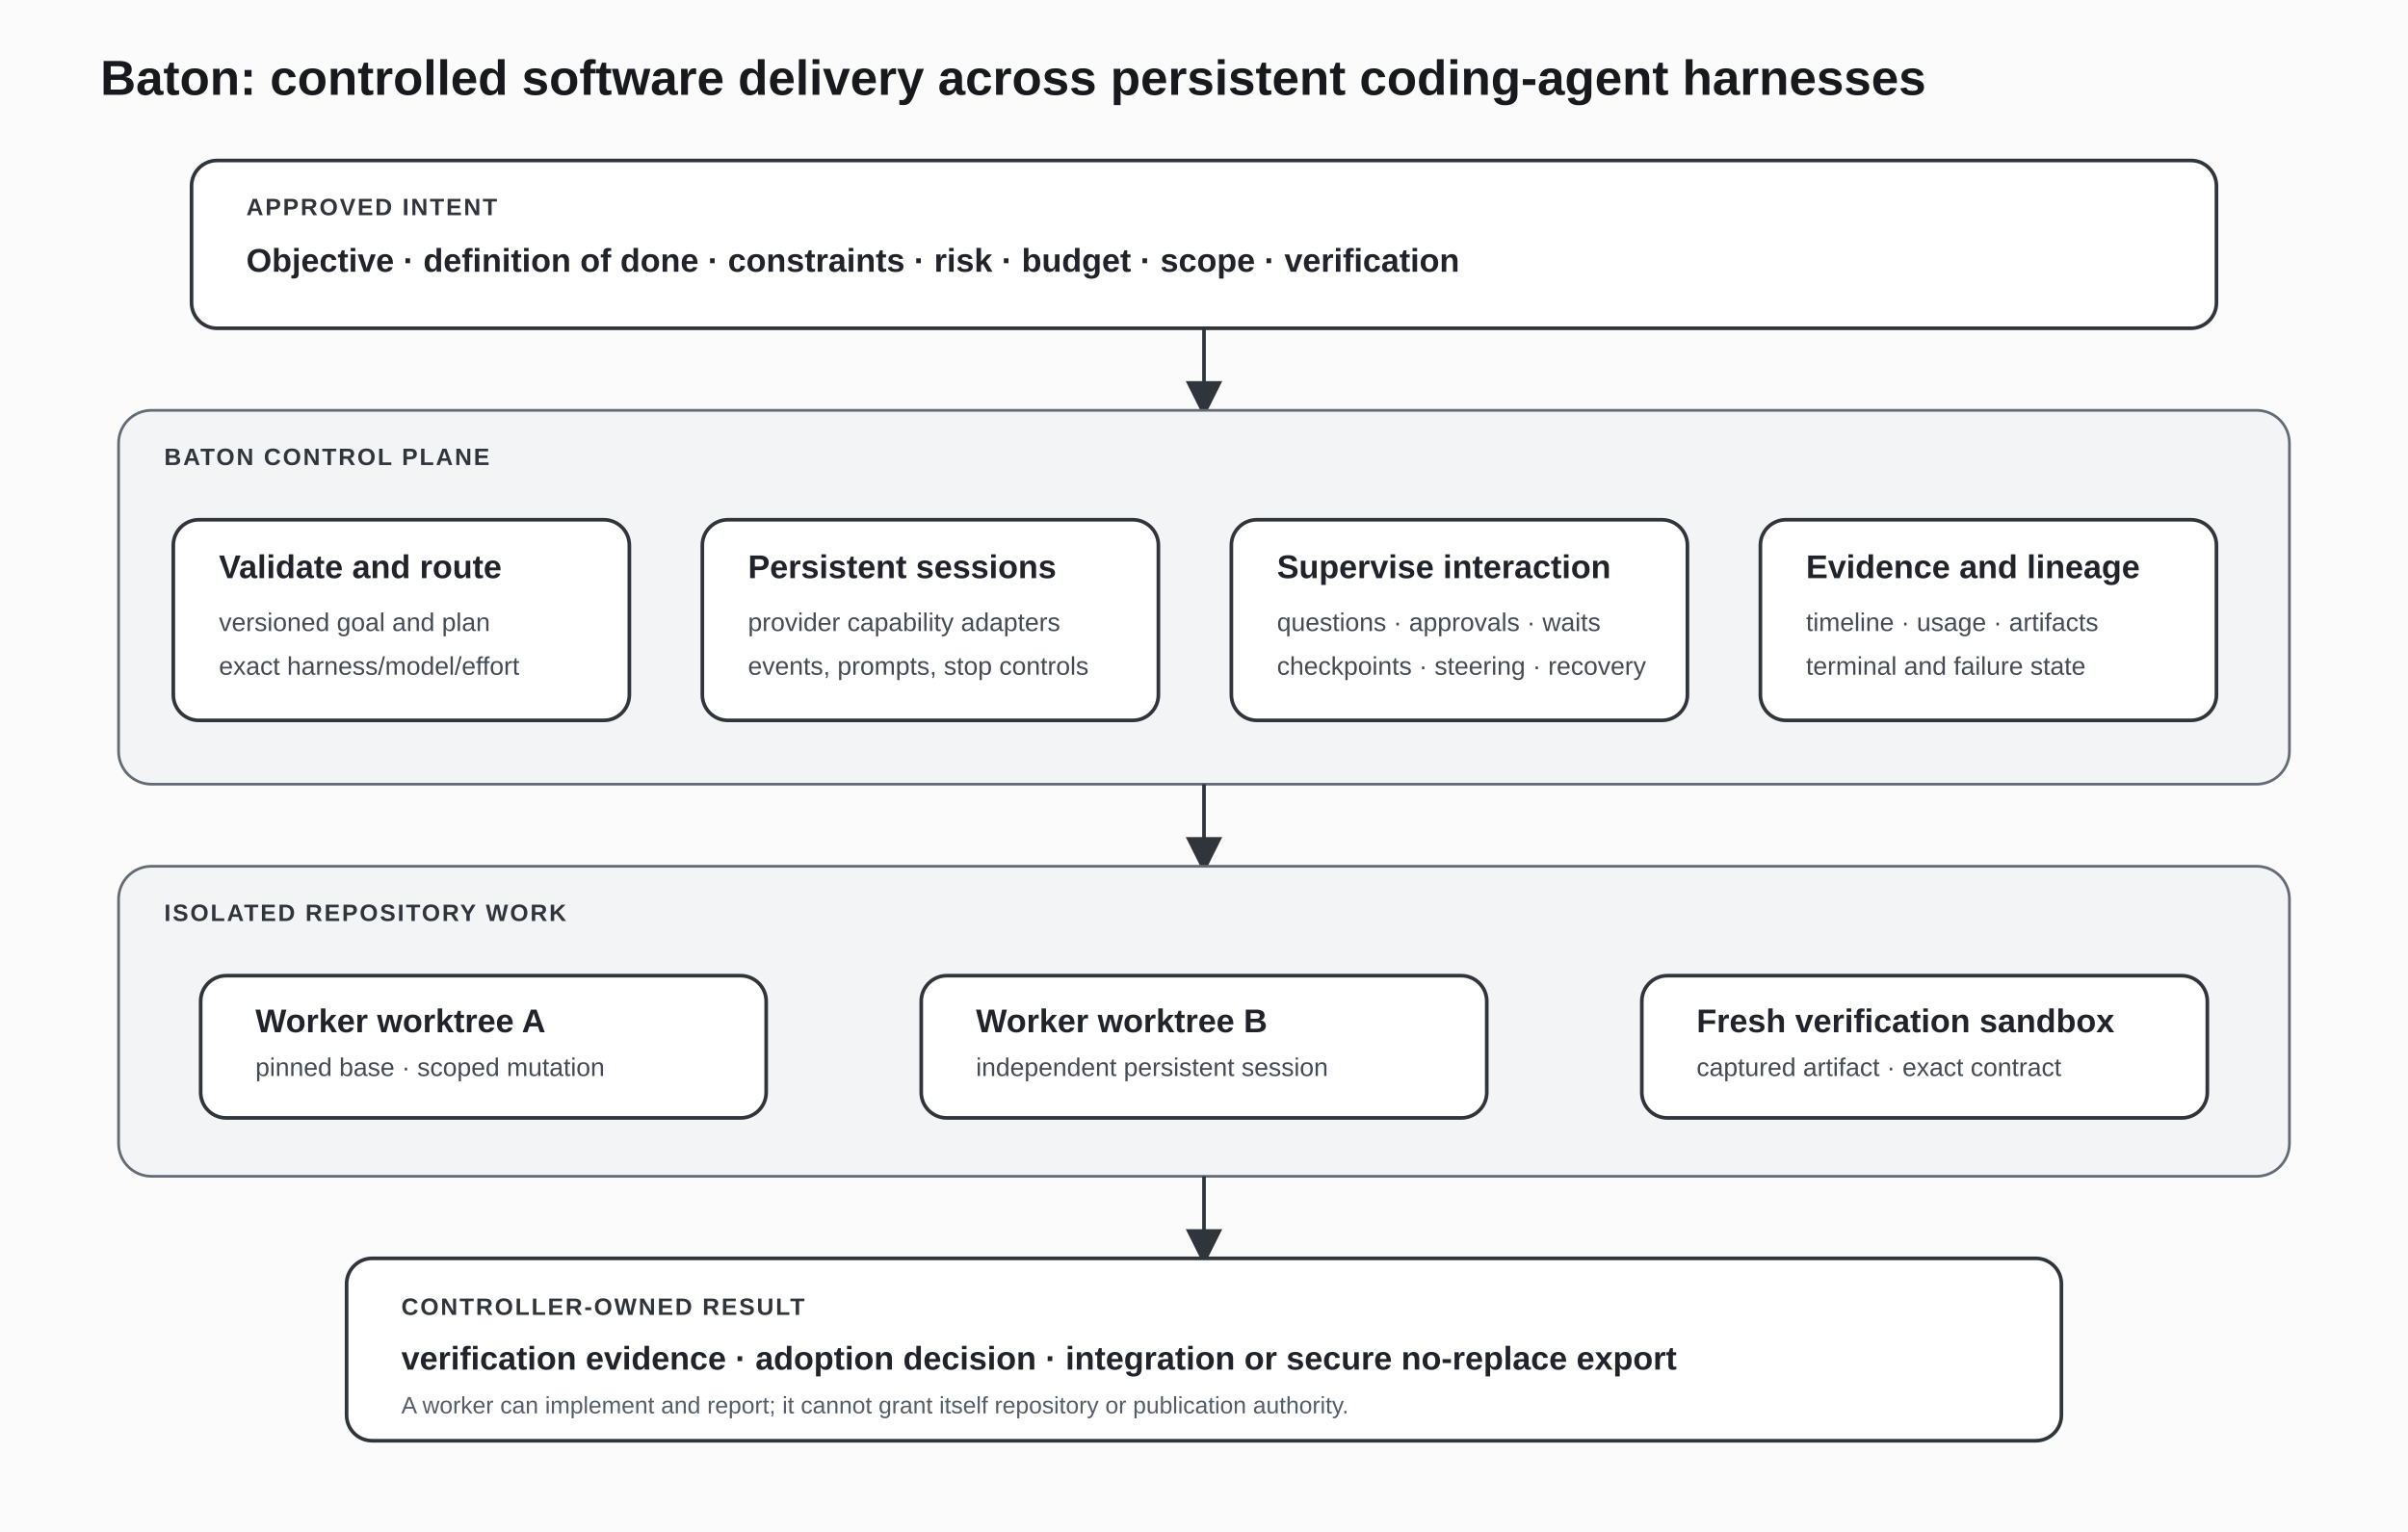
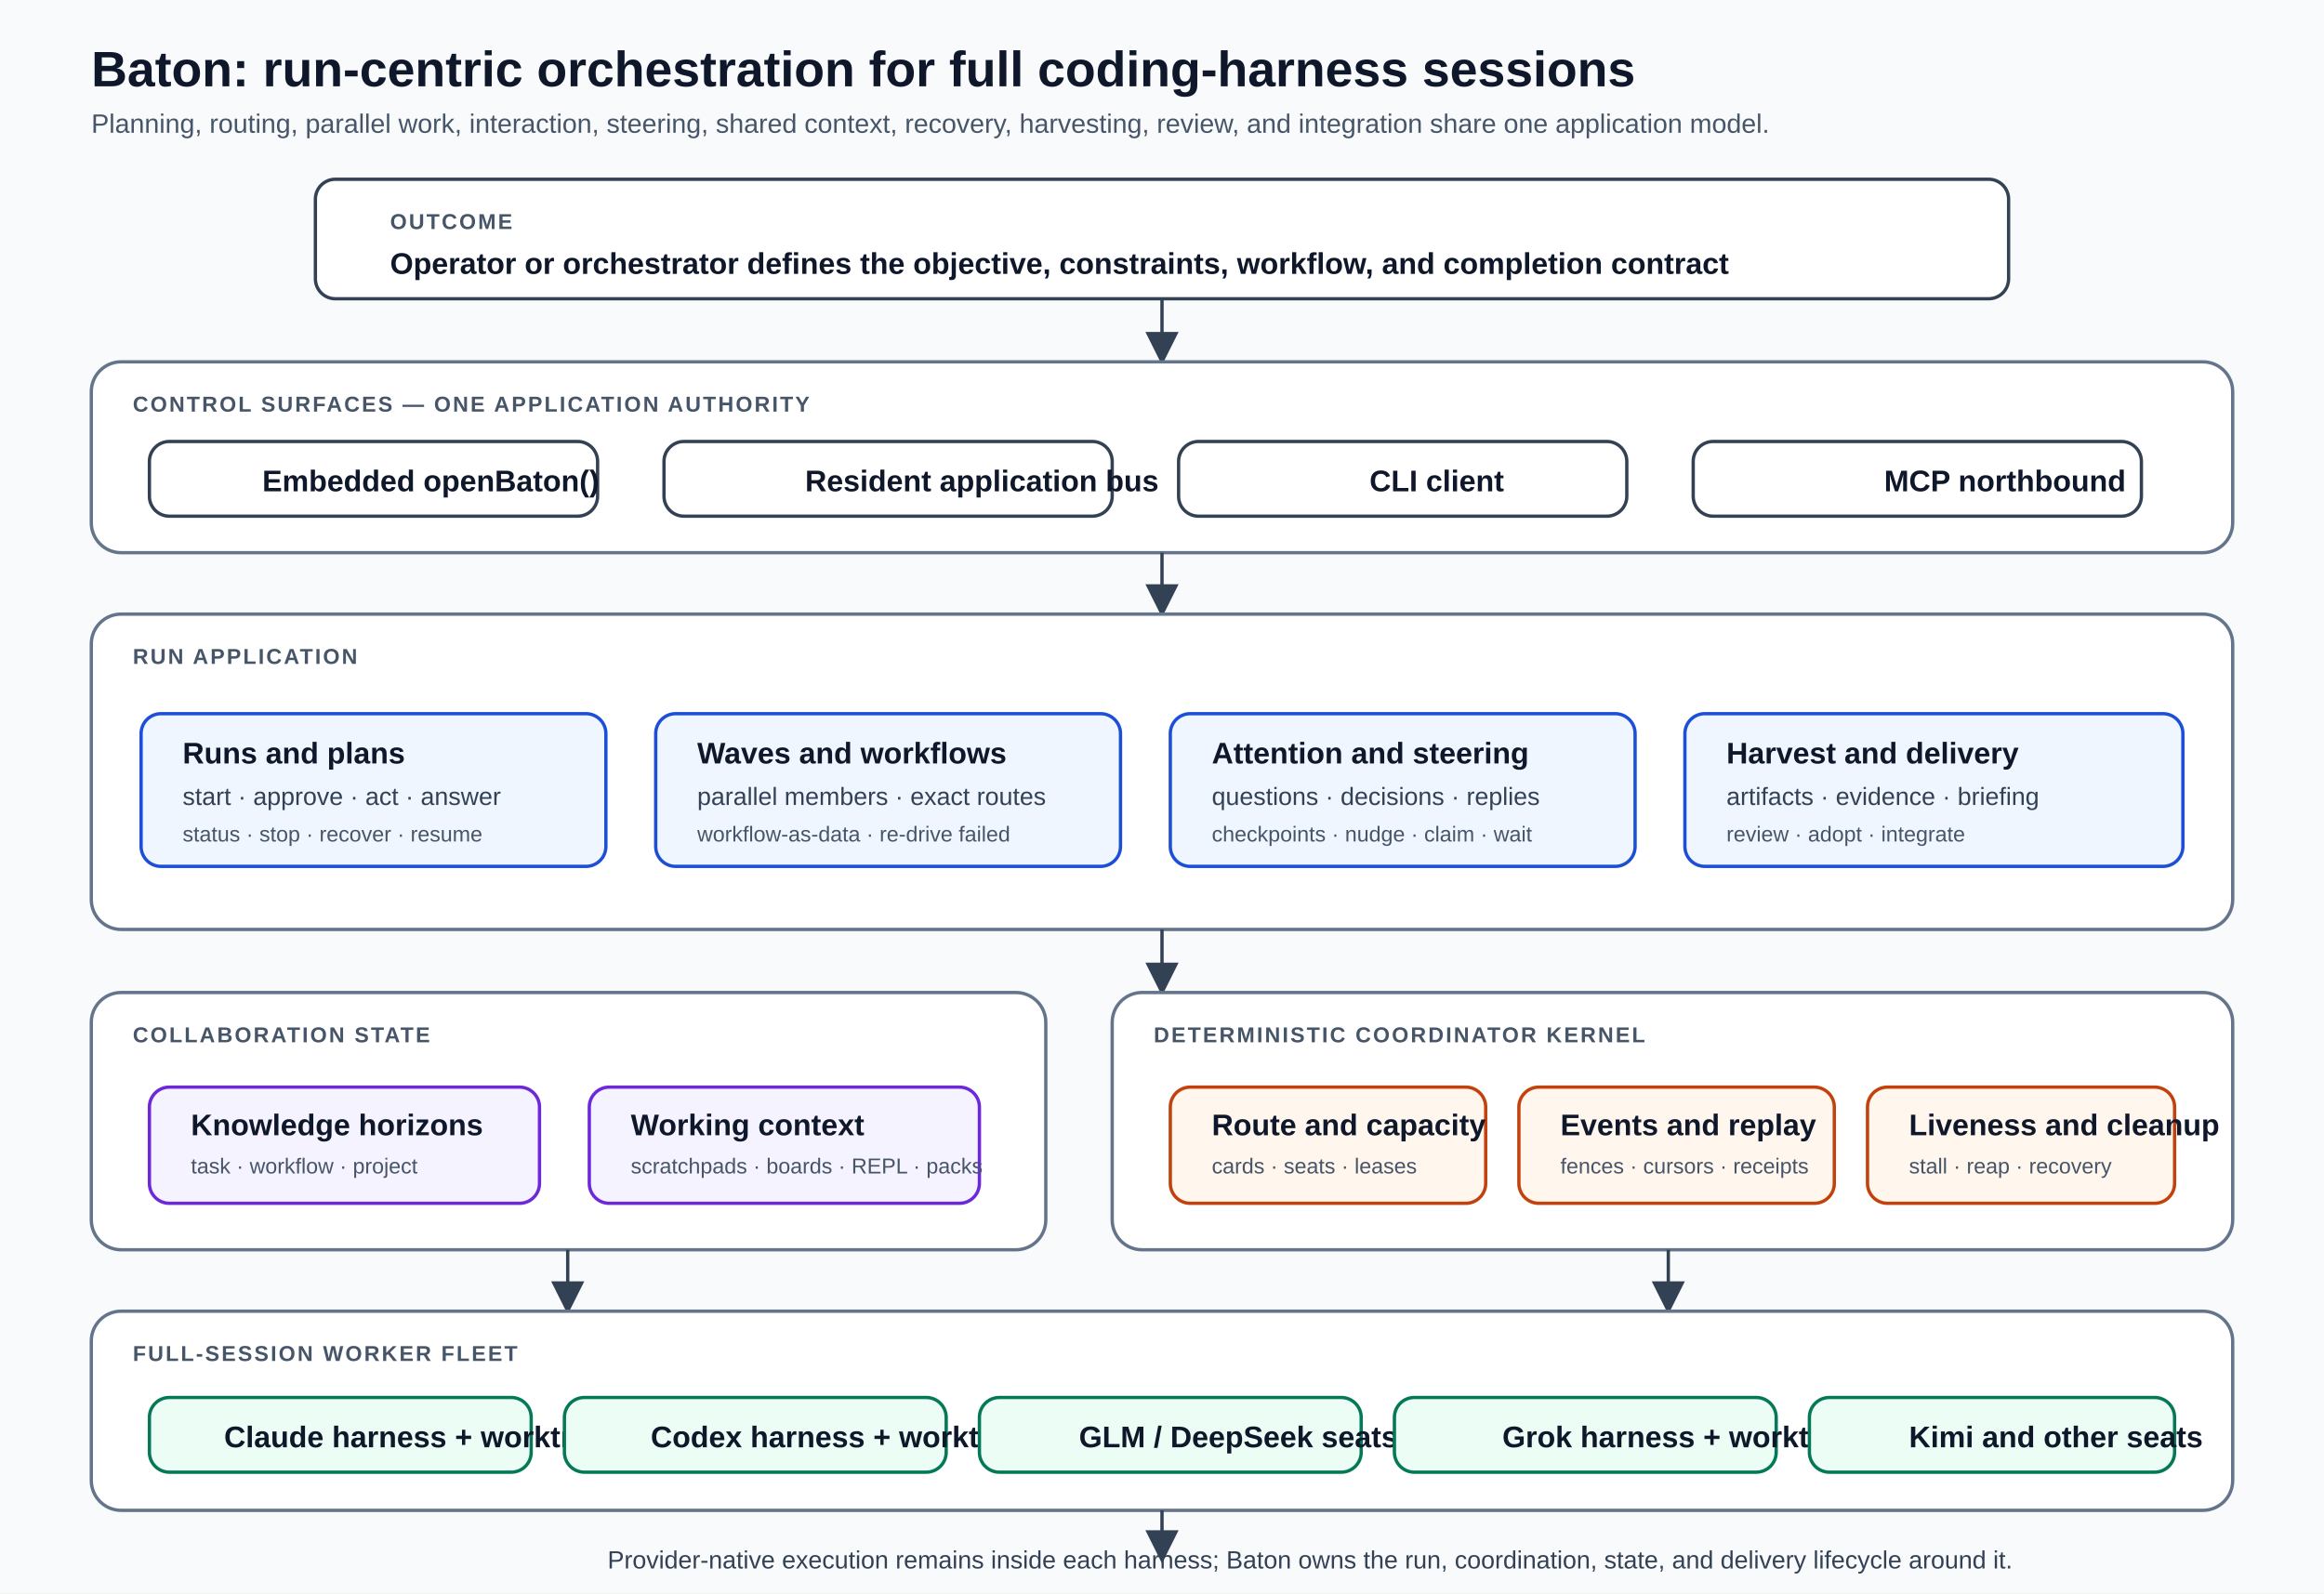
- <svg xmlns="http://www.w3.org/2000/svg" width="1320" height="840" viewBox="0 0 1320 840" role="img" aria-labelledby="title desc">
+ <svg xmlns="http://www.w3.org/2000/svg" width="1400" height="960" viewBox="0 0 1400 960" role="img" aria-labelledby="title desc">
  <defs>
-     <marker id="arrow" markerWidth="10" markerHeight="10" refX="8" refY="5" orient="auto">
-       <path d="M0,0 L10,5 L0,10 Z" fill="#30343b" />
+     <marker id="arrow" markerWidth="10" markerHeight="10" refX="9" refY="5" orient="auto">
+       <path d="M0,0 L10,5 L0,10 Z" fill="#334155" />
    </marker>
    <style>
-       .bg{fill:#fbfbfc}.box{fill:#fff;stroke:#30343b;stroke-width:2;rx:14}.group{fill:#f3f4f6;stroke:#646b75;stroke-width:1.5;rx:18}
-       .title{font:700 27px Arial,sans-serif;fill:#17191d}.label{font:700 13px Arial,sans-serif;fill:#30343b;letter-spacing:1px}.head{font:700 18px Arial,sans-serif;fill:#20242a}.body{font:14px Arial,sans-serif;fill:#454b55}.small{font:13px Arial,sans-serif;fill:#555d68}.arrow{stroke:#30343b;stroke-width:2;fill:none;marker-end:url(#arrow)}
+       .bg{fill:#f8fafc}.group{fill:#ffffff;stroke:#64748b;stroke-width:2;rx:18}.box{fill:#ffffff;stroke:#334155;stroke-width:2;rx:12}.app{fill:#eff6ff;stroke:#1d4ed8;stroke-width:2;rx:12}.collab{fill:#f5f3ff;stroke:#6d28d9;stroke-width:2;rx:12}.kernel{fill:#fff7ed;stroke:#c2410c;stroke-width:2;rx:12}.worker{fill:#ecfdf5;stroke:#047857;stroke-width:2;rx:12}.result{fill:#ecfeff;stroke:#0f766e;stroke-width:2;rx:12}.title{font:700 30px Arial,sans-serif;fill:#0f172a}.subtitle{font:16px Arial,sans-serif;fill:#475569}.label{font:700 13px Arial,sans-serif;fill:#475569;letter-spacing:1.2px}.head{font:700 18px Arial,sans-serif;fill:#0f172a}.body{font:15px Arial,sans-serif;fill:#334155}.small{font:13px Arial,sans-serif;fill:#475569}.arrow{stroke:#334155;stroke-width:2;fill:none;marker-end:url(#arrow)}.bi{stroke:#334155;stroke-width:2;fill:none;marker-start:url(#arrow);marker-end:url(#arrow)}
    </style>
  </defs>
-   <rect class="bg" width="1320" height="840" />
-   <text x="55" y="52" class="title">Baton: controlled software delivery across persistent coding-agent harnesses</text>
-   <rect class="box" x="105" y="88" width="1110" height="92" />
-   <text x="135" y="118" class="label">APPROVED INTENT</text>
-   <text x="135" y="149" class="head">Objective · definition of done · constraints · risk · budget · scope · verification</text>
-   <path class="arrow" d="M660 180 L660 225" />
-   <rect class="group" x="65" y="225" width="1190" height="205" />
-   <text x="90" y="255" class="label">BATON CONTROL PLANE</text>
-   <rect class="box" x="95" y="285" width="250" height="110" />
-   <text x="120" y="317" class="head">Validate and route</text>
-   <text x="120" y="346" class="body">versioned goal and plan</text>
-   <text x="120" y="370" class="body">exact harness/model/effort</text>
-   <rect class="box" x="385" y="285" width="250" height="110" />
-   <text x="410" y="317" class="head">Persistent sessions</text>
-   <text x="410" y="346" class="body">provider capability adapters</text>
-   <text x="410" y="370" class="body">events, prompts, stop controls</text>
-   <rect class="box" x="675" y="285" width="250" height="110" />
-   <text x="700" y="317" class="head">Supervise interaction</text>
-   <text x="700" y="346" class="body">questions · approvals · waits</text>
-   <text x="700" y="370" class="body">checkpoints · steering · recovery</text>
-   <rect class="box" x="965" y="285" width="250" height="110" />
-   <text x="990" y="317" class="head">Evidence and lineage</text>
-   <text x="990" y="346" class="body">timeline · usage · artifacts</text>
-   <text x="990" y="370" class="body">terminal and failure state</text>
-   <path class="arrow" d="M660 430 L660 475" />
-   <rect class="group" x="65" y="475" width="1190" height="170" />
-   <text x="90" y="505" class="label">ISOLATED REPOSITORY WORK</text>
-   <rect class="box" x="110" y="535" width="310" height="78" />
-   <text x="140" y="566" class="head">Worker worktree A</text>
-   <text x="140" y="590" class="body">pinned base · scoped mutation</text>
-   <rect class="box" x="505" y="535" width="310" height="78" />
-   <text x="535" y="566" class="head">Worker worktree B</text>
-   <text x="535" y="590" class="body">independent persistent session</text>
-   <rect class="box" x="900" y="535" width="310" height="78" />
-   <text x="930" y="566" class="head">Fresh verification sandbox</text>
-   <text x="930" y="590" class="body">captured artifact · exact contract</text>
-   <path class="arrow" d="M660 645 L660 690" />
-   <rect class="box" x="190" y="690" width="940" height="100" />
-   <text x="220" y="721" class="label">CONTROLLER-OWNED RESULT</text>
-   <text x="220" y="751" class="head">verification evidence · adoption decision · integration or secure no-replace export</text>
-   <text x="220" y="775" class="small">A worker can implement and report; it cannot grant itself repository or publication authority.</text>
+   <rect class="bg" width="1400" height="960" />
+   <text x="55" y="52" class="title">Baton: run-centric orchestration for full coding-harness sessions</text>
+   <text x="55" y="80" class="subtitle">Planning, routing, parallel work, interaction, steering, shared context, recovery, harvesting, review, and integration share one application model.</text>
+   <rect class="box" x="190" y="108" width="1020" height="72" />
+   <text x="235" y="138" class="label">OUTCOME</text>
+   <text x="235" y="165" class="head">Operator or orchestrator defines the objective, constraints, workflow, and completion contract</text>
+   <path class="arrow" d="M700 180 L700 218" />
+   <rect class="group" x="55" y="218" width="1290" height="115" />
+   <text x="80" y="248" class="label">CONTROL SURFACES — ONE APPLICATION AUTHORITY</text>
+   <rect class="box" x="90" y="266" width="270" height="45" />
+   <text x="158" y="296" class="head">Embedded openBaton()</text>
+   <rect class="box" x="400" y="266" width="270" height="45" />
+   <text x="485" y="296" class="head">Resident application bus</text>
+   <rect class="box" x="710" y="266" width="270" height="45" />
+   <text x="825" y="296" class="head">CLI client</text>
+   <rect class="box" x="1020" y="266" width="270" height="45" />
+   <text x="1135" y="296" class="head">MCP northbound</text>
+   <path class="arrow" d="M700 333 L700 370" />
+   <rect class="group" x="55" y="370" width="1290" height="190" />
+   <text x="80" y="400" class="label">RUN APPLICATION</text>
+   <rect class="app" x="85" y="430" width="280" height="92" />
+   <text x="110" y="460" class="head">Runs and plans</text>
+   <text x="110" y="485" class="body">start · approve · act · answer</text>
+   <text x="110" y="507" class="small">status · stop · recover · resume</text>
+   <rect class="app" x="395" y="430" width="280" height="92" />
+   <text x="420" y="460" class="head">Waves and workflows</text>
+   <text x="420" y="485" class="body">parallel members · exact routes</text>
+   <text x="420" y="507" class="small">workflow-as-data · re-drive failed</text>
+   <rect class="app" x="705" y="430" width="280" height="92" />
+   <text x="730" y="460" class="head">Attention and steering</text>
+   <text x="730" y="485" class="body">questions · decisions · replies</text>
+   <text x="730" y="507" class="small">checkpoints · nudge · claim · wait</text>
+   <rect class="app" x="1015" y="430" width="300" height="92" />
+   <text x="1040" y="460" class="head">Harvest and delivery</text>
+   <text x="1040" y="485" class="body">artifacts · evidence · briefing</text>
+   <text x="1040" y="507" class="small">review · adopt · integrate</text>
+   <path class="arrow" d="M700 560 L700 598" />
+   <rect class="group" x="55" y="598" width="575" height="155" />
+   <text x="80" y="628" class="label">COLLABORATION STATE</text>
+   <rect class="collab" x="90" y="655" width="235" height="70" />
+   <text x="115" y="684" class="head">Knowledge horizons</text>
+   <text x="115" y="707" class="small">task · workflow · project</text>
+   <rect class="collab" x="355" y="655" width="235" height="70" />
+   <text x="380" y="684" class="head">Working context</text>
+   <text x="380" y="707" class="small">scratchpads · boards · REPL · packs</text>
+   <rect class="group" x="670" y="598" width="675" height="155" />
+   <text x="695" y="628" class="label">DETERMINISTIC COORDINATOR KERNEL</text>
+   <rect class="kernel" x="705" y="655" width="190" height="70" />
+   <text x="730" y="684" class="head">Route and capacity</text>
+   <text x="730" y="707" class="small">cards · seats · leases</text>
+   <rect class="kernel" x="915" y="655" width="190" height="70" />
+   <text x="940" y="684" class="head">Events and replay</text>
+   <text x="940" y="707" class="small">fences · cursors · receipts</text>
+   <rect class="kernel" x="1125" y="655" width="185" height="70" />
+   <text x="1150" y="684" class="head">Liveness and cleanup</text>
+   <text x="1150" y="707" class="small">stall · reap · recovery</text>
+   <path class="arrow" d="M1005 753 L1005 790" />
+   <path class="arrow" d="M342 753 L342 790" />
+   <rect class="group" x="55" y="790" width="1290" height="120" />
+   <text x="80" y="820" class="label">FULL-SESSION WORKER FLEET</text>
+   <rect class="worker" x="90" y="842" width="230" height="45" />
+   <text x="135" y="872" class="head">Claude harness + worktree</text>
+   <rect class="worker" x="340" y="842" width="230" height="45" />
+   <text x="392" y="872" class="head">Codex harness + worktree</text>
+   <rect class="worker" x="590" y="842" width="230" height="45" />
+   <text x="650" y="872" class="head">GLM / DeepSeek seats</text>
+   <rect class="worker" x="840" y="842" width="230" height="45" />
+   <text x="905" y="872" class="head">Grok harness + worktree</text>
+   <rect class="worker" x="1090" y="842" width="220" height="45" />
+   <text x="1150" y="872" class="head">Kimi and other seats</text>
+   <path class="arrow" d="M700 910 L700 940" />
+   <text x="366" y="945" class="body">Provider-native execution remains inside each harness; Baton owns the run, coordination, state, and delivery lifecycle around it.</text>
</svg>
